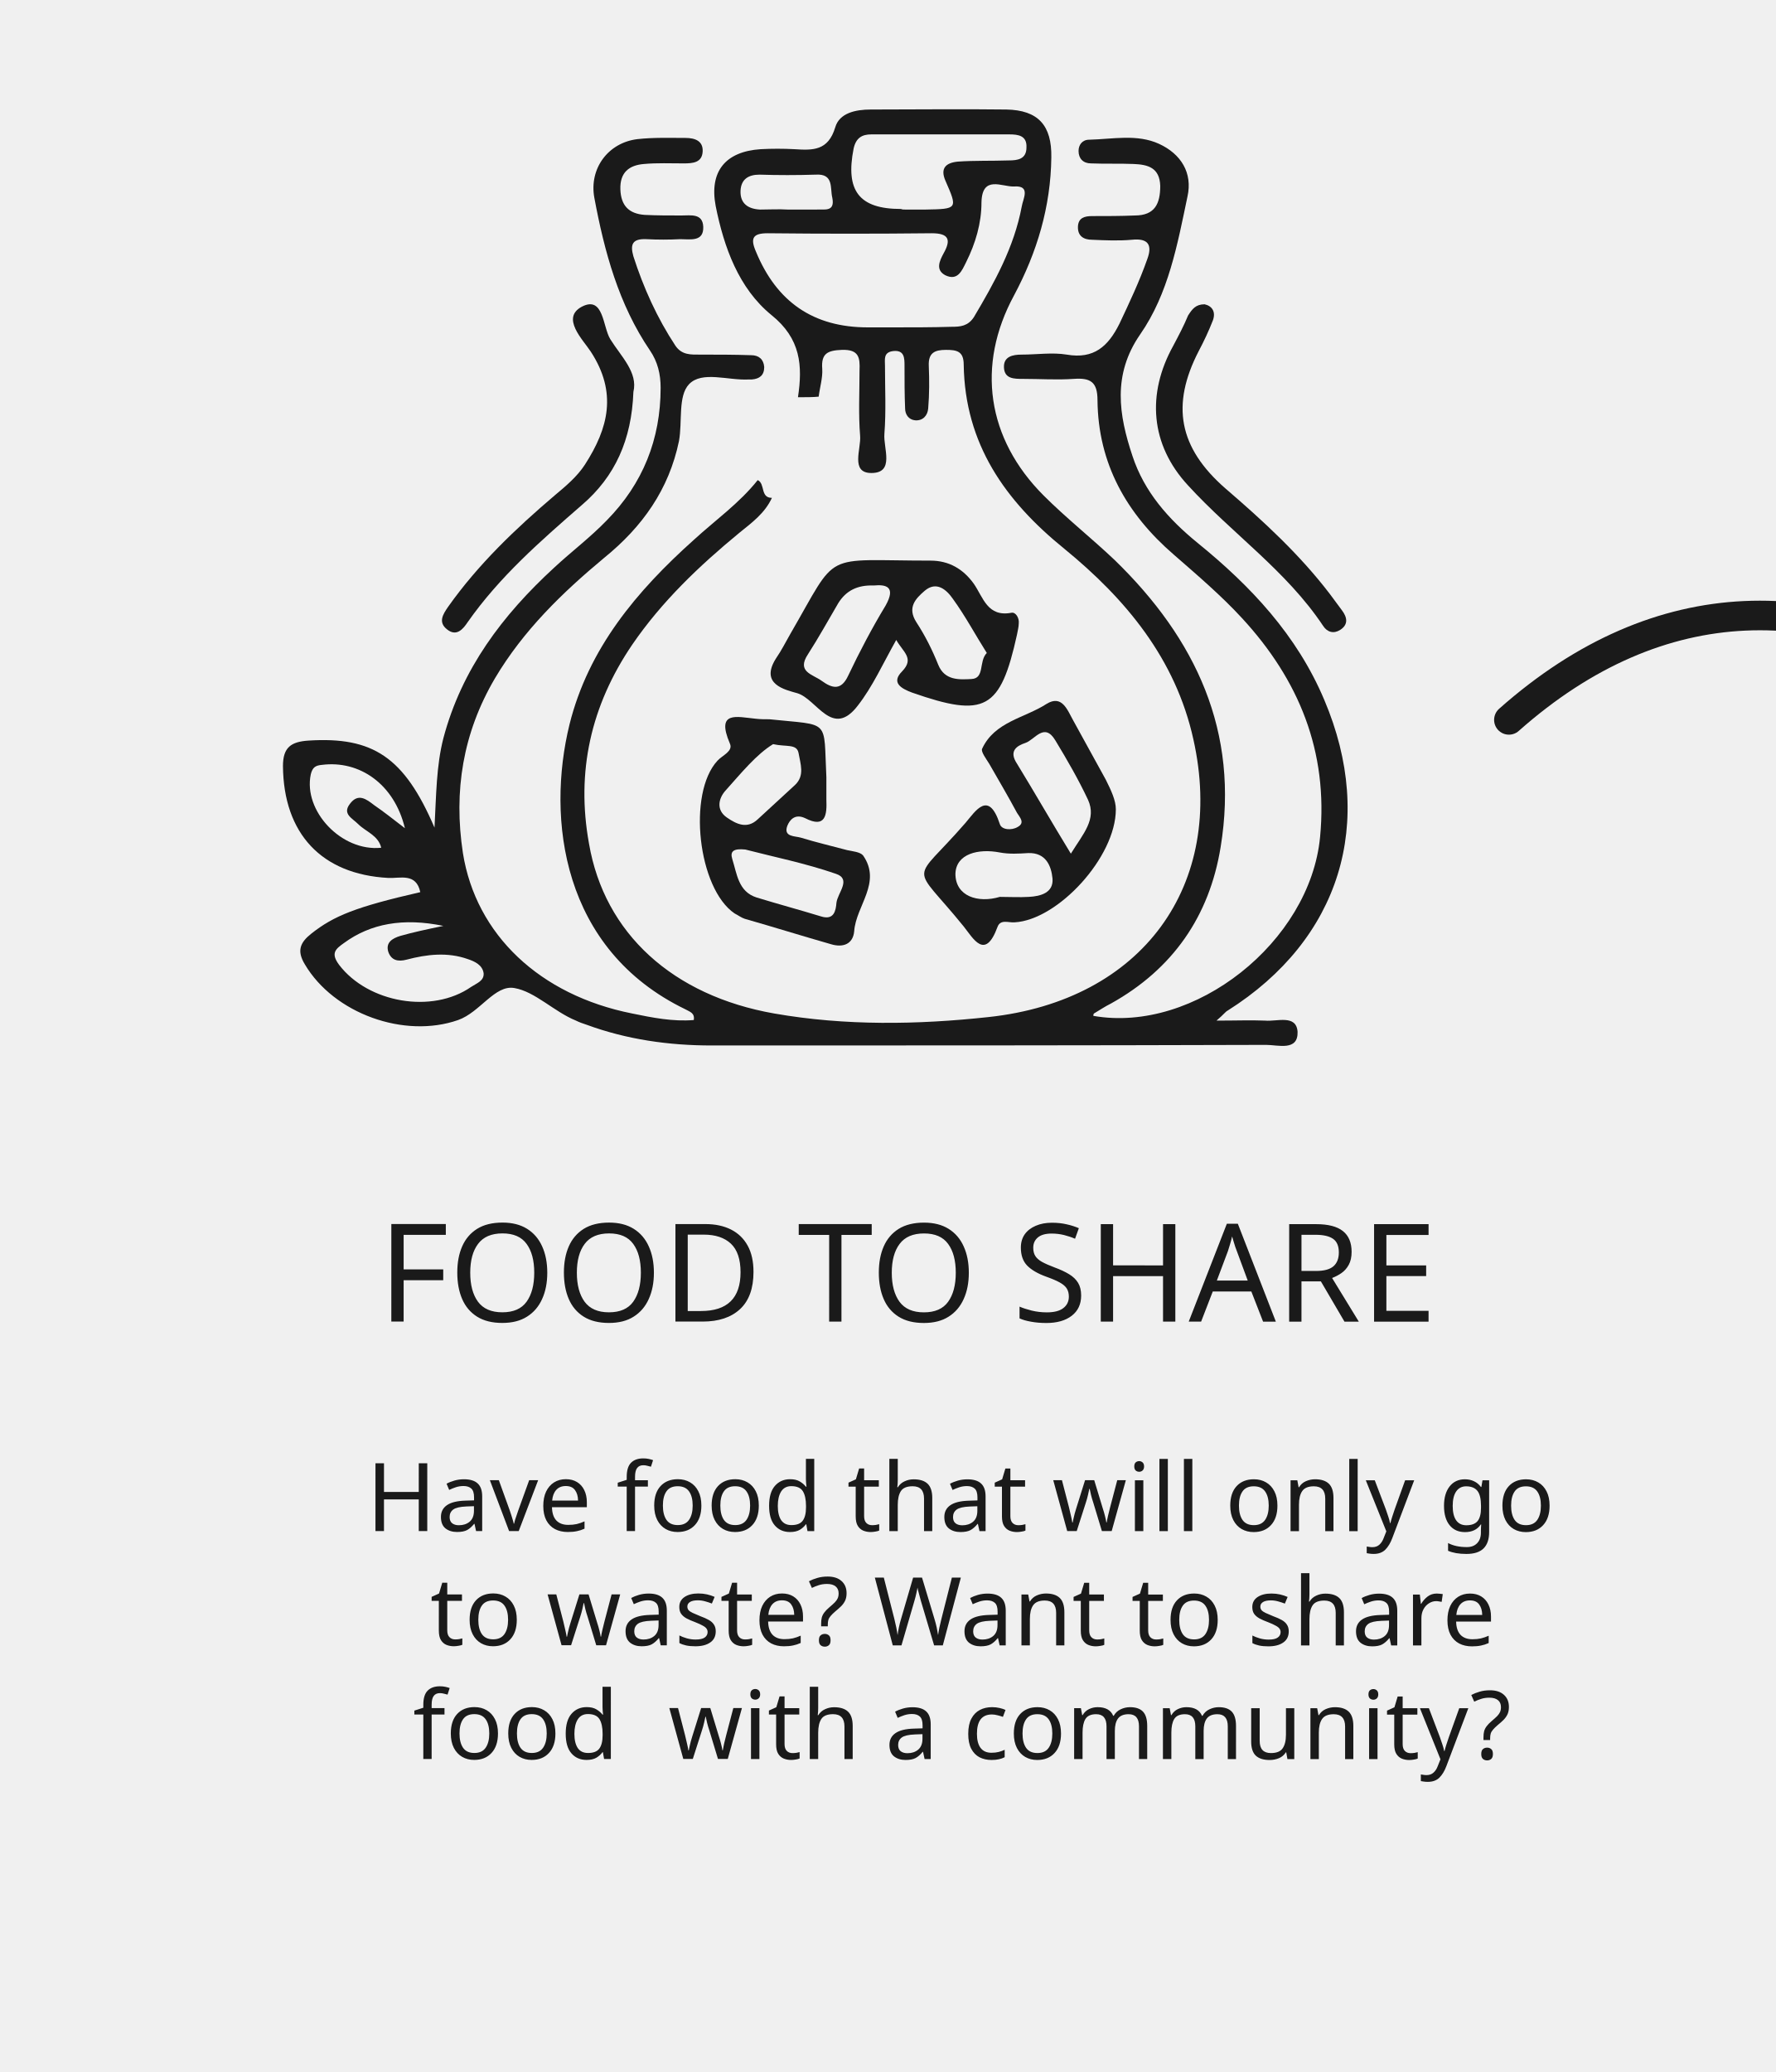
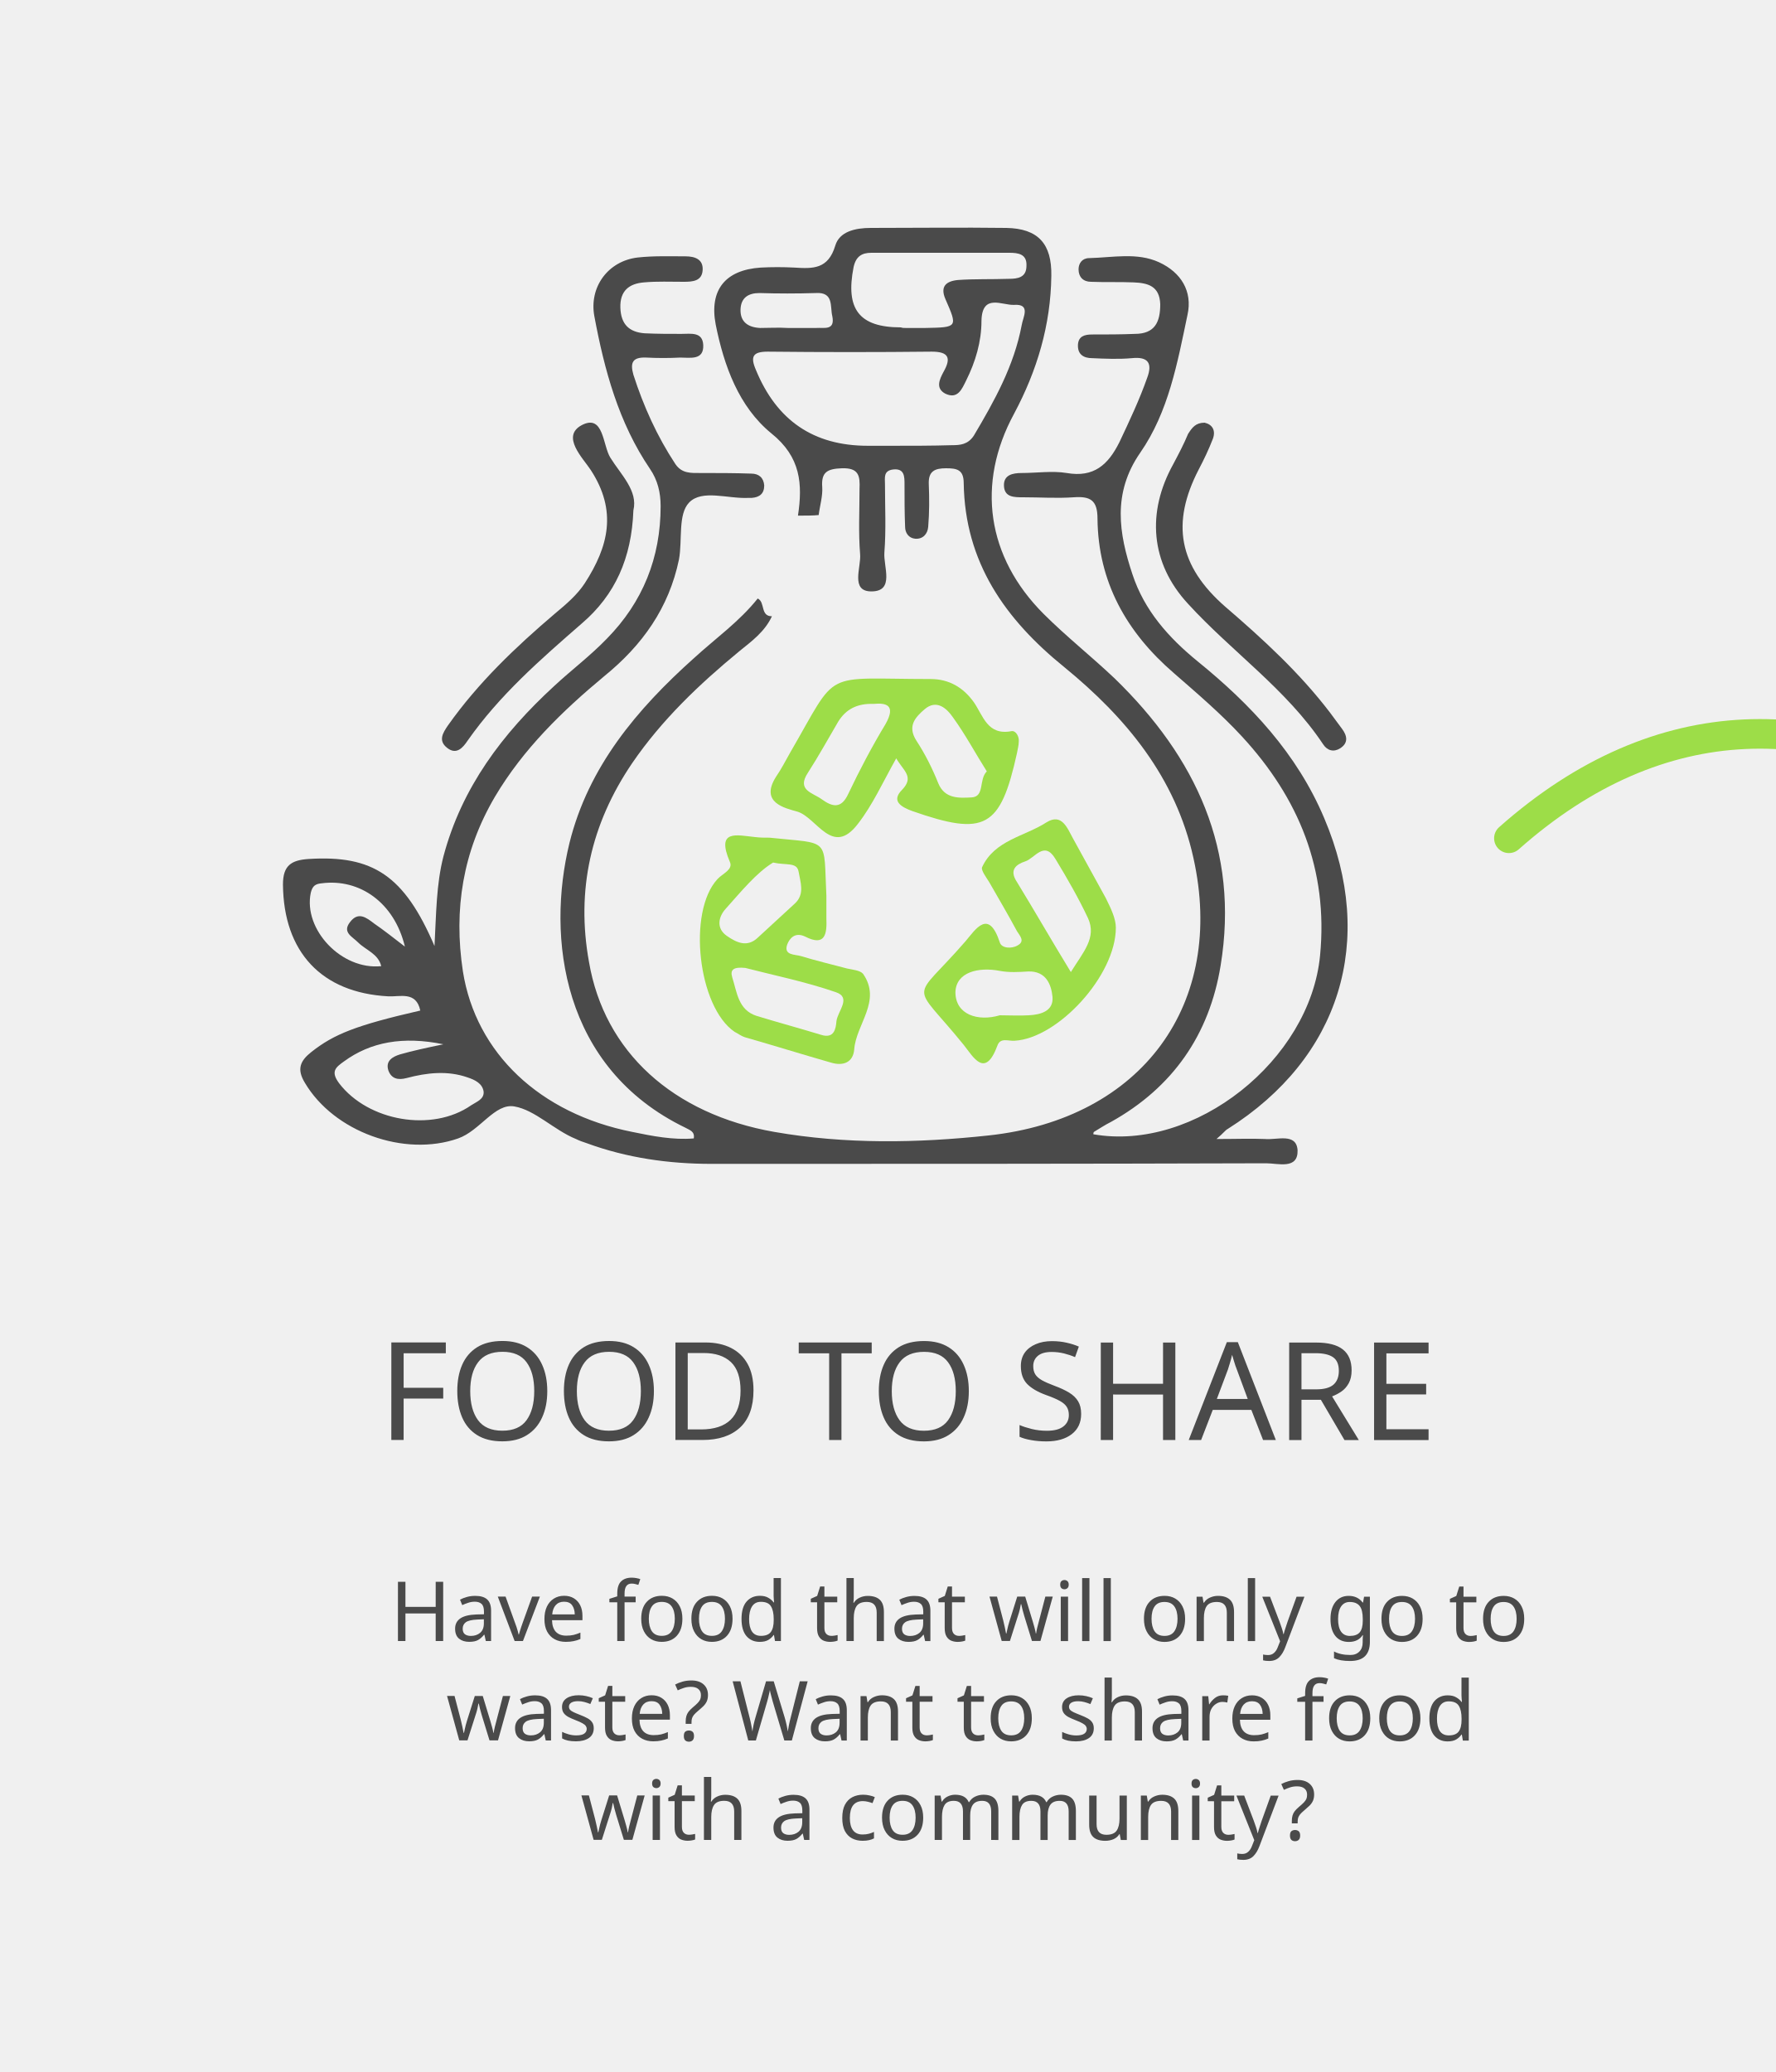
<svg xmlns="http://www.w3.org/2000/svg" version="1.1" x="0px" y="0px" viewBox="0 0 300 350" style="enable-background:new 0 0 300 350;" xml:space="preserve">
  <style type="text/css">
	.st0{fill:#99CC33;}
	.st1{fill:#9DDD48;}
	.st2{fill:#D9E021;}
	.st3{fill:#8CC63F;}
	.st4{fill:url(#SVGID_1_);}
	.st5{fill:url(#SVGID_2_);}
	.st6{fill:url(#SVGID_3_);}
	.st7{fill:url(#SVGID_4_);}
	.st8{fill:url(#SVGID_5_);}
	.st9{fill:#FEFEFE;}
	.st10{fill:url(#SVGID_6_);}
	.st11{fill:#669900;}
	.st12{fill:#EDEFFD;}
	.st13{fill:url(#SVGID_7_);}
	.st14{fill:url(#SVGID_8_);}
	.st15{fill:url(#SVGID_9_);}
	.st16{fill:url(#SVGID_10_);}
	.st17{fill:url(#SVGID_11_);}
	.st18{fill:url(#SVGID_12_);}
	.st19{fill:url(#SVGID_13_);}
	.st20{fill:url(#SVGID_14_);}
	.st21{fill:url(#SVGID_15_);}
	.st22{fill:url(#SVGID_16_);}
	.st23{fill:url(#SVGID_17_);}
	.st24{fill:url(#SVGID_18_);}
	.st25{fill:url(#SVGID_19_);}
	.st26{fill:url(#SVGID_20_);}
	.st27{fill:url(#SVGID_21_);}
	.st28{fill:url(#SVGID_22_);}
	.st29{fill:url(#SVGID_23_);}
	.st30{fill:url(#SVGID_24_);}
	.st31{fill:url(#SVGID_25_);}
	.st32{fill:url(#SVGID_26_);}
	.st33{fill:#7A88C2;}
	.st34{fill:#333349;}
	.st35{fill:#FDFDFD;}
	.st36{fill:#333333;}
	.st37{fill:none;stroke:#4D4D4D;stroke-width:4;stroke-linecap:round;stroke-linejoin:round;stroke-miterlimit:10;}
- 	.st38{fill:none;stroke:#1A1A1A;stroke-width:5;stroke-linecap:round;stroke-miterlimit:10;}
- 	.st39{fill:#1A1A1A;}
- 	.st40{opacity:0.44;fill:#FFFFFF;stroke:#000000;stroke-width:0.5;stroke-miterlimit:10;}
- 	.st41{fill:none;}
+ 	.st38{fill:none;stroke:#9DDD48;stroke-width:5;stroke-linecap:round;stroke-miterlimit:10;}
+ 	.st39{opacity:0.44;fill:#FFFFFF;stroke:#000000;stroke-width:0.5;stroke-miterlimit:10;}
+ 	.st40{fill:none;}
+ 	.st41{fill:#4A4A4A;}
	.st42{font-family:'CirceRounded-Bold';}
	.st43{font-size:23.061px;}
- 	.st44{font-family:'CirceRounded-Light';}
- 	.st45{font-size:16.042px;}
- 	.st46{fill:none;stroke:#1A1A1A;stroke-width:4;stroke-linecap:round;stroke-linejoin:round;stroke-miterlimit:10;}
+ 	.st44{font-family:'CirceRounded-Regular';}
+ 	.st45{font-size:14px;}
+ 	.st46{fill:none;stroke:#4A4A4A;stroke-width:4;stroke-linecap:round;stroke-linejoin:round;stroke-miterlimit:10;}
	.st47{stroke:#000000;stroke-width:4;stroke-linecap:round;stroke-linejoin:round;stroke-miterlimit:10;}
	.st48{fill:none;stroke:#000000;stroke-width:4;stroke-linecap:round;stroke-linejoin:round;stroke-miterlimit:10;}
- 	.st49{fill:#1A1A1A;stroke:#000000;stroke-width:4;stroke-linecap:round;stroke-linejoin:round;stroke-miterlimit:10;}
+ 	.st49{fill:#4A4A4A;stroke:#4A4A4A;stroke-width:4;stroke-linecap:round;stroke-linejoin:round;stroke-miterlimit:10;}
</style>
  <g id="Layer_1">
    <g>
      <g>
-         <path class="st38" d="M254.9,121.6c25.6-22.7,53.9-22.4,80.2-5.3" />
+         <path class="st38" d="M254.9,141.6c25.6-22.7,53.9-22.4,80.2-5.3" />
      </g>
    </g>
  </g>
  <g id="Layer_2">
</g>
  <g id="Layer_3">
</g>
  <g id="Layer_4">
-     <rect x="40.2" y="207.1" class="st41" width="231.6" height="32" />
-     <text transform="matrix(1 1.130684e-04 -1.130684e-04 1 63.8731 223.2328)" class="st39 st42 st43">FOOD TO SHARE</text>
+     <rect x="40.2" y="227.1" class="st40" width="231.6" height="32" />
+     <text transform="matrix(1 1.130684e-04 -1.130684e-04 1 63.8731 243.2328)" class="st41 st42 st43">FOOD TO SHARE</text>
    <g>
      <g>
-         <path class="st39" d="M134.8,67.1c0.8-5.3,0.5-9.9-4.5-13.9c-5.5-4.5-8-11.4-9.4-18.4c-1.1-5.8,1.6-9.2,7.6-9.6     c1.9-0.1,3.8-0.1,5.7,0c3.1,0.2,5.7,0.3,6.9-3.7c0.7-2.4,3.4-3,6-3c7.6,0,15.3-0.1,22.9,0c5.4,0.1,7.7,2.7,7.6,8.1     c-0.1,8.3-2.4,16-6.3,23.3c-6.4,11.8-4.6,24.2,5,33.8c3.8,3.8,8.1,7.2,12,10.9c13.7,13.3,21.1,29,17.9,48.5     c-1.9,11.7-8.1,20.6-18.5,26.4c-1,0.5-1.9,1.1-2.9,1.7c-0.1,0.1-0.1,0.3-0.1,0.4c17.1,3,36.6-12.5,38.3-30.2     c1.4-14.5-3.6-26.6-13.2-37c-3.5-3.8-7.6-7.3-11.5-10.7c-8-6.9-12.8-15.4-12.9-26.1c0-3.1-1.2-3.8-4-3.6c-2.9,0.2-5.7,0-8.6,0     c-1.5,0-3.1,0-3.2-1.9c-0.1-1.9,1.5-2.2,3-2.2c2.5,0,5.2-0.4,7.6,0c4.6,0.8,7-1.4,8.9-5.2c1.7-3.6,3.4-7.2,4.7-10.9     c0.9-2.4,0.2-3.6-2.6-3.3c-2.2,0.2-4.5,0.1-6.7,0c-1.4,0-2.5-0.6-2.4-2.3c0.1-1.4,1.1-1.7,2.4-1.7c2.4,0,4.8,0,7.2-0.1     c3.4,0,4.3-2,4.3-5c-0.1-3.1-2.1-3.6-4.5-3.7c-2.4-0.1-4.8,0-7.2-0.1c-1.3,0-2.1-0.8-2.1-2.1c0-1,0.6-1.9,1.8-1.9     c4-0.1,8.1-1,11.8,0.7c3.7,1.7,5.7,4.9,4.8,8.9c-1.7,8.1-3.2,16.4-8,23.3c-4.7,6.8-3.6,13.6-1.3,20.5c2,6.1,6.1,10.7,11,14.7     c9,7.3,16.8,15.6,21.4,26.5c8.8,20.7,2.7,40.5-16.3,52.5c-0.4,0.2-0.6,0.6-1.9,1.7c3.3,0,5.8-0.1,8.2,0c2,0.2,5.3-1.1,5.5,1.9     c0.1,3.3-3.3,2.2-5.3,2.2c-31.2,0.1-62.5,0.1-93.7,0.1c-7.2,0-14.3-1-21.1-3.5c-0.6-0.2-1.2-0.4-1.8-0.7     c-3.7-1.5-6.9-4.9-10.4-5.5c-3.3-0.6-5.8,4.1-9.5,5.4c-9.1,3.2-21-1.1-25.9-9.4c-1.4-2.3-0.8-3.7,1.1-5.2c3.8-3,7.5-4.5,18.4-7     c-0.7-3.3-3.4-2.3-5.4-2.4c-11.3-0.6-17.7-7.5-17.8-18.9c0-3.2,1.4-4.1,4.3-4.3c10.9-0.7,16.2,2.8,21.3,14.7     c0.3-5.6,0.3-10.4,1.5-15.1c3.1-11.7,10-20.8,18.7-28.8c2.9-2.7,6.1-5.1,8.9-8c6.1-6.2,9.1-13.7,9.1-22.4c0-2.3-0.5-4.4-1.8-6.3     c-5.3-7.8-7.7-16.7-9.4-25.8c-0.9-4.9,2.3-9.3,7.3-9.9c2.7-0.3,5.4-0.2,8.1-0.2c1.6,0,3,0.5,2.9,2.3c-0.1,1.9-1.7,2-3.2,2     c-2.2,0-4.5-0.1-6.7,0.1c-2.5,0.2-4.1,1.4-4,4.3c0.1,2.7,1.4,4.1,4.1,4.3c2.1,0.1,4.1,0.1,6.2,0.1c1.6,0,3.6-0.4,3.7,1.9     c0.1,2.6-2.2,2.1-3.9,2.1c-1.9,0.1-3.8,0.1-5.7,0c-2.3-0.1-2.8,0.8-2.2,2.9c1.7,5.3,4,10.4,7.1,15.1c1.1,1.6,2.6,1.5,4.2,1.5     c2.9,0,5.7,0,8.6,0.1c1.3,0,2.1,0.7,2.2,2c0,1.4-0.8,2-2.1,2.1c-0.2,0-0.3,0-0.5,0c-3.5,0.2-7.9-1.5-10.1,0.8     c-1.9,2-1.1,6.3-1.7,9.6c-1.7,8.2-6.2,14.5-12.6,19.7c-7.1,5.9-13.7,12.3-18.5,20.4c-5.4,9.2-7,19-5.4,29.5     c2.2,13.8,13,24,28.6,27.1c3.4,0.7,6.9,1.4,10.4,1.1c0.2-1.2-0.7-1.4-1.4-1.8c-20.9-10.1-23.5-32.2-19.6-48.1     c3.2-12.9,11.4-22.6,21-31.2c3.6-3.3,7.7-6.2,10.8-10.1c1.3,0.6,0.4,3,2.4,3c-1.2,2.6-3.4,4.2-5.5,5.9     c-6.8,5.6-13.1,11.6-18.1,18.9c-7,10.3-9.5,21.5-7.3,33.6c2.6,15.2,14.2,25.7,31.3,28.7c12,2.1,24.2,1.9,36.2,0.6     c26-2.8,40.1-22.3,34.6-46.9c-3-13.6-11.4-23.7-21.8-32.2c-10-8.1-16.8-17.7-17-31.1c0-2.3-1.2-2.5-3-2.5c-1.9,0-3,0.5-2.9,2.7     c0.1,2.4,0.1,4.8-0.1,7.2c-0.1,1.2-0.9,2.1-2.2,2c-1.1-0.1-1.7-1-1.7-2c-0.1-2.4-0.1-4.8-0.1-7.2c0-1.3,0-2.7-1.9-2.5     c-1.7,0.2-1.4,1.4-1.4,2.5c0,3.8,0.2,7.7-0.1,11.5c-0.2,2.4,1.8,6.6-2.2,6.6c-3.6,0-1.7-4.1-1.9-6.3c-0.3-3.6-0.1-7.3-0.1-11     c0.1-2.2-0.1-3.6-3-3.5c-2.4,0.1-3.5,0.6-3.3,3.2c0.1,1.5-0.4,3.1-0.6,4.7C137.4,67.1,136.1,67.1,134.8,67.1z M150.8,55.3     C150.8,55.3,150.8,55.3,150.8,55.3c3.3,0,6.7,0,10-0.1c1.4,0,2.7-0.1,3.7-1.6c3.5-5.9,6.8-11.8,8.1-18.7c0.2-1.3,1.6-3.6-1.3-3.4     c-2,0.1-5.4-2-5.5,2.7c0,3.5-1,6.9-2.6,10.1c-0.7,1.4-1.4,3.2-3.5,2.2c-1.7-0.9-1-2.4-0.3-3.7c1.3-2.3,0.9-3.4-2-3.4     c-9.2,0.1-18.4,0.1-27.7,0c-2.5,0-3,0.8-2,3.1c3.5,8.5,9.7,12.8,18.9,12.8C148,55.3,149.4,55.3,150.8,55.3z M153,35.4     c1.1,0,2.2,0,3.3,0c5.5-0.1,5.5-0.1,3.4-4.9c-0.9-2.1,0.1-3,2.1-3.2c2.8-0.2,5.7-0.1,8.6-0.2c1.5,0,3-0.2,3-2.2     c0.1-2-1.4-2.2-2.9-2.2c-7.8,0-15.5,0-23.3,0c-1.6,0-2.6,0.6-3,2.4c-1.4,7.1,0.9,10.2,8,10.2C152.4,35.4,152.7,35.4,153,35.4z      M74.9,156.4c-6.8-1.4-12.3-0.4-16.8,2.9c-1.4,1-2.3,1.7-0.8,3.7c4.9,6.4,15.7,8.3,22.3,3.7c0.9-0.6,2.2-1,2.1-2.3     c-0.2-1.4-1.5-2-2.7-2.4c-3.4-1.2-6.9-0.8-10.3,0.1c-1.5,0.4-2.6,0.1-3.1-1.3c-0.5-1.6,0.7-2.3,2-2.7     C69.7,157.5,72,157,74.9,156.4z M68.4,139.9c-1.8-7.5-7.7-11.5-14-10.7c-1.1,0.1-1.6,0.4-1.9,1.6c-1.3,6.2,5.2,13.1,11.9,12.4     c-0.5-2.1-2.6-2.7-3.9-4c-1-1-2.7-1.7-1.4-3.4c1.4-1.9,2.8-0.8,4.1,0.2C64.8,137.1,66.2,138.2,68.4,139.9z M133.1,35.4     c1.6,0,3.2,0,4.8,0c1.3-0.1,3.2,0.5,2.7-2c-0.4-1.6,0.3-4.1-2.8-3.9c-3.2,0.1-6.4,0.1-9.5,0c-1.9,0-3.1,0.8-3.2,2.7     c-0.1,2.2,1.3,3.1,3.3,3.2C129.9,35.4,131.5,35.3,133.1,35.4z" />
+         <path class="st41" d="M134.8,87.1c0.8-5.3,0.5-9.9-4.5-13.9c-5.5-4.5-8-11.4-9.4-18.4c-1.1-5.8,1.6-9.2,7.6-9.6     c1.9-0.1,3.8-0.1,5.7,0c3.1,0.2,5.7,0.3,6.9-3.7c0.7-2.4,3.4-3,6-3c7.6,0,15.3-0.1,22.9,0c5.4,0.1,7.7,2.7,7.6,8.1     c-0.1,8.3-2.4,16-6.3,23.3c-6.4,11.8-4.6,24.2,5,33.8c3.8,3.8,8.1,7.2,12,10.9c13.7,13.3,21.1,29,17.9,48.5     c-1.9,11.7-8.1,20.6-18.5,26.4c-1,0.5-1.9,1.1-2.9,1.7c-0.1,0.1-0.1,0.3-0.1,0.4c17.1,3,36.6-12.5,38.3-30.2     c1.4-14.5-3.6-26.6-13.2-37c-3.5-3.8-7.6-7.3-11.5-10.7c-8-6.9-12.8-15.4-12.9-26.1c0-3.1-1.2-3.8-4-3.6c-2.9,0.2-5.7,0-8.6,0     c-1.5,0-3.1,0-3.2-1.9c-0.1-1.9,1.5-2.2,3-2.2c2.5,0,5.2-0.4,7.6,0c4.6,0.8,7-1.4,8.9-5.2c1.7-3.6,3.4-7.2,4.7-10.9     c0.9-2.4,0.2-3.6-2.6-3.3c-2.2,0.2-4.5,0.1-6.7,0c-1.4,0-2.5-0.6-2.4-2.3c0.1-1.4,1.1-1.7,2.4-1.7c2.4,0,4.8,0,7.2-0.1     c3.4,0,4.3-2,4.3-5c-0.1-3.1-2.1-3.6-4.5-3.7c-2.4-0.1-4.8,0-7.2-0.1c-1.3,0-2.1-0.8-2.1-2.1c0-1,0.6-1.9,1.8-1.9     c4-0.1,8.1-1,11.8,0.7c3.7,1.7,5.7,4.9,4.8,8.9c-1.7,8.1-3.2,16.4-8,23.3c-4.7,6.8-3.6,13.6-1.3,20.5c2,6.1,6.1,10.7,11,14.7     c9,7.3,16.8,15.6,21.4,26.5c8.8,20.7,2.7,40.5-16.3,52.5c-0.4,0.2-0.6,0.6-1.9,1.7c3.3,0,5.8-0.1,8.2,0c2,0.2,5.3-1.1,5.5,1.9     c0.1,3.3-3.3,2.2-5.3,2.2c-31.2,0.1-62.5,0.1-93.7,0.1c-7.2,0-14.3-1-21.1-3.5c-0.6-0.2-1.2-0.4-1.8-0.7     c-3.7-1.5-6.9-4.9-10.4-5.5c-3.3-0.6-5.8,4.1-9.5,5.4c-9.1,3.2-21-1.1-25.9-9.4c-1.4-2.3-0.8-3.7,1.1-5.2c3.8-3,7.5-4.5,18.4-7     c-0.7-3.3-3.4-2.3-5.4-2.4c-11.3-0.6-17.7-7.5-17.8-18.9c0-3.2,1.4-4.1,4.3-4.3c10.9-0.7,16.2,2.8,21.3,14.7     c0.3-5.6,0.3-10.4,1.5-15.1c3.1-11.7,10-20.8,18.7-28.8c2.9-2.7,6.1-5.1,8.9-8c6.1-6.2,9.1-13.7,9.1-22.4c0-2.3-0.5-4.4-1.8-6.3     c-5.3-7.8-7.7-16.7-9.4-25.8c-0.9-4.9,2.3-9.3,7.3-9.9c2.7-0.3,5.4-0.2,8.1-0.2c1.6,0,3,0.5,2.9,2.3c-0.1,1.9-1.7,2-3.2,2     c-2.2,0-4.5-0.1-6.7,0.1c-2.5,0.2-4.1,1.4-4,4.3c0.1,2.7,1.4,4.1,4.1,4.3c2.1,0.1,4.1,0.1,6.2,0.1c1.6,0,3.6-0.4,3.7,1.9     c0.1,2.6-2.2,2.1-3.9,2.1c-1.9,0.1-3.8,0.1-5.7,0c-2.3-0.1-2.8,0.8-2.2,2.9c1.7,5.3,4,10.4,7.1,15.1c1.1,1.6,2.6,1.5,4.2,1.5     c2.9,0,5.7,0,8.6,0.1c1.3,0,2.1,0.7,2.2,2c0,1.4-0.8,2-2.1,2.1c-0.2,0-0.3,0-0.5,0c-3.5,0.2-7.9-1.5-10.1,0.8     c-1.9,2-1.1,6.3-1.7,9.6c-1.7,8.2-6.2,14.5-12.6,19.7c-7.1,5.9-13.7,12.3-18.5,20.4c-5.4,9.2-7,19-5.4,29.5     c2.2,13.8,13,24,28.6,27.1c3.4,0.7,6.9,1.4,10.4,1.1c0.2-1.2-0.7-1.4-1.4-1.8c-20.9-10.1-23.5-32.2-19.6-48.1     c3.2-12.9,11.4-22.6,21-31.2c3.6-3.3,7.7-6.2,10.8-10.1c1.3,0.6,0.4,3,2.4,3c-1.2,2.6-3.4,4.2-5.5,5.9     c-6.8,5.6-13.1,11.6-18.1,18.9c-7,10.3-9.5,21.5-7.3,33.6c2.6,15.2,14.2,25.7,31.3,28.7c12,2.1,24.2,1.9,36.2,0.6     c26-2.8,40.1-22.3,34.6-46.9c-3-13.6-11.4-23.7-21.8-32.2c-10-8.1-16.8-17.7-17-31.1c0-2.3-1.2-2.5-3-2.5c-1.9,0-3,0.5-2.9,2.7     c0.1,2.4,0.1,4.8-0.1,7.2c-0.1,1.2-0.9,2.1-2.2,2c-1.1-0.1-1.7-1-1.7-2c-0.1-2.4-0.1-4.8-0.1-7.2c0-1.3,0-2.7-1.9-2.5     c-1.7,0.2-1.4,1.4-1.4,2.5c0,3.8,0.2,7.7-0.1,11.5c-0.2,2.4,1.8,6.6-2.2,6.6c-3.6,0-1.7-4.1-1.9-6.3c-0.3-3.6-0.1-7.3-0.1-11     c0.1-2.2-0.1-3.6-3-3.5c-2.4,0.1-3.5,0.6-3.3,3.2c0.1,1.5-0.4,3.1-0.6,4.7C137.4,87.1,136.1,87.1,134.8,87.1z M150.8,75.3     C150.8,75.3,150.8,75.3,150.8,75.3c3.3,0,6.7,0,10-0.1c1.4,0,2.7-0.1,3.7-1.6c3.5-5.9,6.8-11.8,8.1-18.7c0.2-1.3,1.6-3.6-1.3-3.4     c-2,0.1-5.4-2-5.5,2.7c0,3.5-1,6.9-2.6,10.1c-0.7,1.4-1.4,3.2-3.5,2.2c-1.7-0.9-1-2.4-0.3-3.7c1.3-2.3,0.9-3.4-2-3.4     c-9.2,0.1-18.4,0.1-27.7,0c-2.5,0-3,0.8-2,3.1c3.5,8.5,9.7,12.8,18.9,12.8C148,75.3,149.4,75.3,150.8,75.3z M153,55.4     c1.1,0,2.2,0,3.3,0c5.5-0.1,5.5-0.1,3.4-4.9c-0.9-2.1,0.1-3,2.1-3.2c2.8-0.2,5.7-0.1,8.6-0.2c1.5,0,3-0.2,3-2.2     c0.1-2-1.4-2.2-2.9-2.2c-7.8,0-15.5,0-23.3,0c-1.6,0-2.6,0.6-3,2.4c-1.4,7.1,0.9,10.2,8,10.2C152.4,55.4,152.7,55.4,153,55.4z      M74.9,176.4c-6.8-1.4-12.3-0.4-16.8,2.9c-1.4,1-2.3,1.7-0.8,3.7c4.9,6.4,15.7,8.3,22.3,3.7c0.9-0.6,2.2-1,2.1-2.3     c-0.2-1.4-1.5-2-2.7-2.4c-3.4-1.2-6.9-0.8-10.3,0.1c-1.5,0.4-2.6,0.1-3.1-1.3c-0.5-1.6,0.7-2.3,2-2.7     C69.7,177.5,72,177,74.9,176.4z M68.4,159.9c-1.8-7.5-7.7-11.5-14-10.7c-1.1,0.1-1.6,0.4-1.9,1.6c-1.3,6.2,5.2,13.1,11.9,12.4     c-0.5-2.1-2.6-2.7-3.9-4c-1-1-2.7-1.7-1.4-3.4c1.4-1.9,2.8-0.8,4.1,0.2C64.8,157.1,66.2,158.2,68.4,159.9z M133.1,55.4     c1.6,0,3.2,0,4.8,0c1.3-0.1,3.2,0.5,2.7-2c-0.4-1.6,0.3-4.1-2.8-3.9c-3.2,0.1-6.4,0.1-9.5,0c-1.9,0-3.1,0.8-3.2,2.7     c-0.1,2.2,1.3,3.1,3.3,3.2C129.9,55.4,131.5,55.3,133.1,55.4z" />
      </g>
      <g>
-         <path class="st39" d="M107,66.2c-0.3,8.1-3.1,14.3-8.7,19.1c-7,6.1-13.9,12.1-19.3,19.8c-0.8,1.2-1.9,2.5-3.5,1.2     c-1.5-1.2-0.7-2.5,0.2-3.8c5.1-7.2,11.4-13.2,18.1-18.9c1.8-1.5,3.7-3.1,5-5.1c4-6.2,5.5-12.2,1-19.1c-1.3-2-5.1-5.7-1.5-7.6     c3.7-1.9,3.5,3.4,4.8,5.5C104.9,60.2,107.8,62.9,107,66.2z" />
+         <path class="st41" d="M107,86.2c-0.3,8.1-3.1,14.3-8.7,19.1c-7,6.1-13.9,12.1-19.3,19.8c-0.8,1.2-1.9,2.5-3.5,1.2     c-1.5-1.2-0.7-2.5,0.2-3.8c5.1-7.2,11.4-13.2,18.1-18.9c1.8-1.5,3.7-3.1,5-5.1c4-6.2,5.5-12.2,1-19.1c-1.3-2-5.1-5.7-1.5-7.6     c3.7-1.9,3.5,3.4,4.8,5.5C104.9,80.2,107.8,82.9,107,86.2z" />
      </g>
      <g>
-         <path class="st39" d="M203.5,51.4c1.3,0.3,1.9,1.3,1.4,2.7c-0.7,1.8-1.5,3.5-2.4,5.2c-4.7,9.1-3.4,16.3,4.5,23.2     c6.4,5.5,12.6,11.2,17.7,17.9c0.7,0.9,1.3,1.8,2,2.7c0.9,1.2,1.1,2.4-0.3,3.3c-1.1,0.7-2.2,0.4-2.9-0.7     c-6.2-9.3-15.4-15.6-22.8-23.7c-6.4-6.9-7-15.5-2.5-23.6c0.9-1.7,1.8-3.4,2.5-5.1C201.4,52.2,202,51.4,203.5,51.4z" />
+         <path class="st41" d="M203.5,71.4c1.3,0.3,1.9,1.3,1.4,2.7c-0.7,1.8-1.5,3.5-2.4,5.2c-4.7,9.1-3.4,16.3,4.5,23.2     c6.4,5.5,12.6,11.2,17.7,17.9c0.7,0.9,1.3,1.8,2,2.7c0.9,1.2,1.1,2.4-0.3,3.3c-1.1,0.7-2.2,0.4-2.9-0.7     c-6.2-9.3-15.4-15.6-22.8-23.7c-6.4-6.9-7-15.5-2.5-23.6c0.9-1.7,1.8-3.4,2.5-5.1C201.4,72.2,202,71.4,203.5,71.4z" />
      </g>
      <g>
-         <path class="st39" d="M188.5,136.7c0,8.1-9.8,18.7-17.1,19.1c-1,0.1-2.4-0.6-2.9,0.8c-2.1,5.7-4.1,1.9-5.7-0.1     c-9-11.1-8.9-6.9,0.3-17.5c1.7-2,3.9-5.6,5.8,0.2c0.3,1,2,1.1,3,0.5c1.3-0.7,0.4-1.6-0.1-2.4c-1.5-2.8-3.1-5.5-4.7-8.3     c-0.5-0.8-1.4-2-1.2-2.5c2.1-4.6,7.2-5.2,10.9-7.6c2.6-1.6,3.5,1,4.5,2.8c1.8,3.3,3.7,6.7,5.5,10     C187.7,133.5,188.5,135.2,188.5,136.7z M180.9,144.2c2.1-3.4,4.4-5.8,2.9-9.1c-1.6-3.4-3.5-6.7-5.5-10c-1.9-3.2-3.5-0.1-5.1,0.4     c-1.5,0.5-2.8,1.4-1.4,3.5C174.8,133.9,177.6,138.8,180.9,144.2z M168.9,151.5c1.7,0,3.3,0.1,4.9,0c2-0.1,4.2-0.7,4-3.1     c-0.2-2.1-1.1-4.4-4.1-4.3c-1.6,0.1-3.2,0.2-4.8-0.1c-3.6-0.7-7.4,0.2-7.5,3.6C161.4,151.4,165.2,152.6,168.9,151.5z" />
+         <path class="st1" d="M188.5,156.7c0,8.1-9.8,18.7-17.1,19.1c-1,0.1-2.4-0.6-2.9,0.8c-2.1,5.7-4.1,1.9-5.7-0.1     c-9-11.1-8.9-6.9,0.3-17.5c1.7-2,3.9-5.6,5.8,0.2c0.3,1,2,1.1,3,0.5c1.3-0.7,0.4-1.6-0.1-2.4c-1.5-2.8-3.1-5.5-4.7-8.3     c-0.5-0.8-1.4-2-1.2-2.5c2.1-4.6,7.2-5.2,10.9-7.6c2.6-1.6,3.5,1,4.5,2.8c1.8,3.3,3.7,6.7,5.5,10     C187.7,153.5,188.5,155.2,188.5,156.7z M180.9,164.2c2.1-3.4,4.4-5.8,2.9-9.1c-1.6-3.4-3.5-6.7-5.5-10c-1.9-3.2-3.5-0.1-5.1,0.4     c-1.5,0.5-2.8,1.4-1.4,3.5C174.8,153.9,177.6,158.8,180.9,164.2z M168.9,171.5c1.7,0,3.3,0.1,4.9,0c2-0.1,4.2-0.7,4-3.1     c-0.2-2.1-1.1-4.4-4.1-4.3c-1.6,0.1-3.2,0.2-4.8-0.1c-3.6-0.7-7.4,0.2-7.5,3.6C161.4,171.4,165.2,172.6,168.9,171.5z" />
      </g>
      <g>
-         <path class="st39" d="M151.4,108.1c-2.3,4.1-4,7.9-6.5,11.1c-4.3,5.6-6.9-1.1-10.2-2.1c-2.1-0.6-6.4-1.5-3.6-5.9     c0.9-1.3,1.6-2.7,2.4-4.1c8.3-14.3,5.1-12.4,23.7-12.4c3.1,0,5.5,1.4,7.3,3.9c1.6,2.3,2.3,5.7,6.4,4.9c0.7-0.1,1.3,0.9,1.2,1.8     c0,0.6-0.2,1.3-0.3,1.9c-2.8,12.7-5.4,14.1-17.7,9.8c-1.9-0.7-3.6-1.7-1.7-3.6C154.5,111.2,152.6,110.2,151.4,108.1z M147.6,98.9     c-2.8-0.1-4.7,0.9-6,3c-1.7,2.9-3.3,5.8-5.1,8.6c-2,3,0.8,3.4,2.3,4.5c1.8,1.3,3.3,1.7,4.5-0.9c1.9-4,4-8,6.3-11.8     C151.4,99.1,149.7,98.7,147.6,98.9z M166.7,110.3c-1.9-3-3.6-6.2-5.7-9.1c-1.1-1.6-2.8-3.1-4.8-1.4c-1.5,1.3-3,2.8-1.4,5.3     c1.5,2.3,2.7,4.7,3.7,7.2c1.1,2.7,3.6,2.5,5.6,2.4C166.4,114.6,165.3,111.7,166.7,110.3z" />
+         <path class="st1" d="M151.4,128.1c-2.3,4.1-4,7.9-6.5,11.1c-4.3,5.6-6.9-1.1-10.2-2.1c-2.1-0.6-6.4-1.5-3.6-5.9     c0.9-1.3,1.6-2.7,2.4-4.1c8.3-14.3,5.1-12.4,23.7-12.4c3.1,0,5.5,1.4,7.3,3.9c1.6,2.3,2.3,5.7,6.4,4.9c0.7-0.1,1.3,0.9,1.2,1.8     c0,0.6-0.2,1.3-0.3,1.9c-2.8,12.7-5.4,14.1-17.7,9.8c-1.9-0.7-3.6-1.7-1.7-3.6C154.5,131.2,152.6,130.2,151.4,128.1z      M147.6,118.9c-2.8-0.1-4.7,0.9-6,3c-1.7,2.9-3.3,5.8-5.1,8.6c-2,3,0.8,3.4,2.3,4.5c1.8,1.3,3.3,1.7,4.5-0.9c1.9-4,4-8,6.3-11.8     C151.4,119.1,149.7,118.7,147.6,118.9z M166.7,130.3c-1.9-3-3.6-6.2-5.7-9.1c-1.1-1.6-2.8-3.1-4.8-1.4c-1.5,1.3-3,2.8-1.4,5.3     c1.5,2.3,2.7,4.7,3.7,7.2c1.1,2.7,3.6,2.5,5.6,2.4C166.4,134.6,165.3,131.7,166.7,130.3z" />
      </g>
      <g>
-         <path class="st39" d="M139.6,131.3c0,1.3,0,2.5,0,3.8c0.1,2.5-0.1,4.9-3.6,3.1c-1.7-0.8-2.6,0.3-3,1.3c-0.7,1.9,1.3,1.7,2.3,2     c2.6,0.8,5.2,1.4,7.8,2.1c0.9,0.2,2.2,0.3,2.7,0.9c3.2,4.6-1.2,8.5-1.5,12.8c-0.2,2.2-1.9,2.8-3.9,2.2c-4.9-1.4-9.7-2.9-14.6-4.3     c-0.6-0.2-1.1-0.6-1.7-0.9c-6.2-4.2-8-20.3-2.9-25.8c0.8-0.9,2.7-1.6,2.1-2.9c-2.4-5.6,1.2-4.5,4.3-4.2c0.8,0.1,1.6,0.1,2.4,0.1     C140.4,122.6,139.1,121.3,139.6,131.3z M125.9,143.5c-2-0.2-2.6,0.3-2.2,1.6c0.8,2.5,1,5.5,4.1,6.5c3.6,1.1,7.3,2.1,10.9,3.2     c2.2,0.7,2.5-1,2.6-2.3c0.2-1.7,2.6-4-0.1-4.9C136,145.8,130.5,144.7,125.9,143.5z M130.6,125.7c-2.8,1.7-5.4,4.9-8,7.8     c-1.2,1.3-1.7,3.3,0.2,4.6c1.6,1.1,3.4,2,5.2,0.3c2.1-1.9,4.2-3.9,6.3-5.8c1.7-1.6,0.9-3.6,0.6-5.4     C134.6,125.6,132.8,126.2,130.6,125.7z" />
+         <path class="st1" d="M139.6,151.3c0,1.3,0,2.5,0,3.8c0.1,2.5-0.1,4.9-3.6,3.1c-1.7-0.8-2.6,0.3-3,1.3c-0.7,1.9,1.3,1.7,2.3,2     c2.6,0.8,5.2,1.4,7.8,2.1c0.9,0.2,2.2,0.3,2.7,0.9c3.2,4.6-1.2,8.5-1.5,12.8c-0.2,2.2-1.9,2.8-3.9,2.2c-4.9-1.4-9.7-2.9-14.6-4.3     c-0.6-0.2-1.1-0.6-1.7-0.9c-6.2-4.2-8-20.3-2.9-25.8c0.8-0.9,2.7-1.6,2.1-2.9c-2.4-5.6,1.2-4.5,4.3-4.2c0.8,0.1,1.6,0.1,2.4,0.1     C140.4,142.6,139.1,141.3,139.6,151.3z M125.9,163.5c-2-0.2-2.6,0.3-2.2,1.6c0.8,2.5,1,5.5,4.1,6.5c3.6,1.1,7.3,2.1,10.9,3.2     c2.2,0.7,2.5-1,2.6-2.3c0.2-1.7,2.6-4-0.1-4.9C136,165.8,130.5,164.7,125.9,163.5z M130.6,145.7c-2.8,1.7-5.4,4.9-8,7.8     c-1.2,1.3-1.7,3.3,0.2,4.6c1.6,1.1,3.4,2,5.2,0.3c2.1-1.9,4.2-3.9,6.3-5.8c1.7-1.6,0.9-3.6,0.6-5.4     C134.6,145.6,132.8,146.2,130.6,145.7z" />
      </g>
    </g>
-     <rect x="60.9" y="247.4" class="st41" width="187.5" height="121.6" />
-     <text transform="matrix(1 1.130684e-04 -1.130684e-04 1 61.8655 258.6247)">
-       <tspan x="0" y="0" class="st39 st44 st45">Have food that will only go </tspan>
-       <tspan x="10.8" y="19.3" class="st39 st44 st45">to waste? Want to share </tspan>
-       <tspan x="7.9" y="38.5" class="st39 st44 st45">food  with a community?</tspan>
+     <rect x="60.9" y="267.4" class="st40" width="187.5" height="121.6" />
+     <text transform="matrix(1 1.130684e-04 -1.130684e-04 1 65.8656 277.1954)">
+       <tspan x="0" y="0" class="st41 st44 st45">Have food that will only go to </tspan>
+       <tspan x="9.5" y="16.8" class="st41 st44 st45">waste? Want to share food  </tspan>
+       <tspan x="32.2" y="33.6" class="st41 st44 st45">with a community?</tspan>
    </text>
  </g>
</svg>
